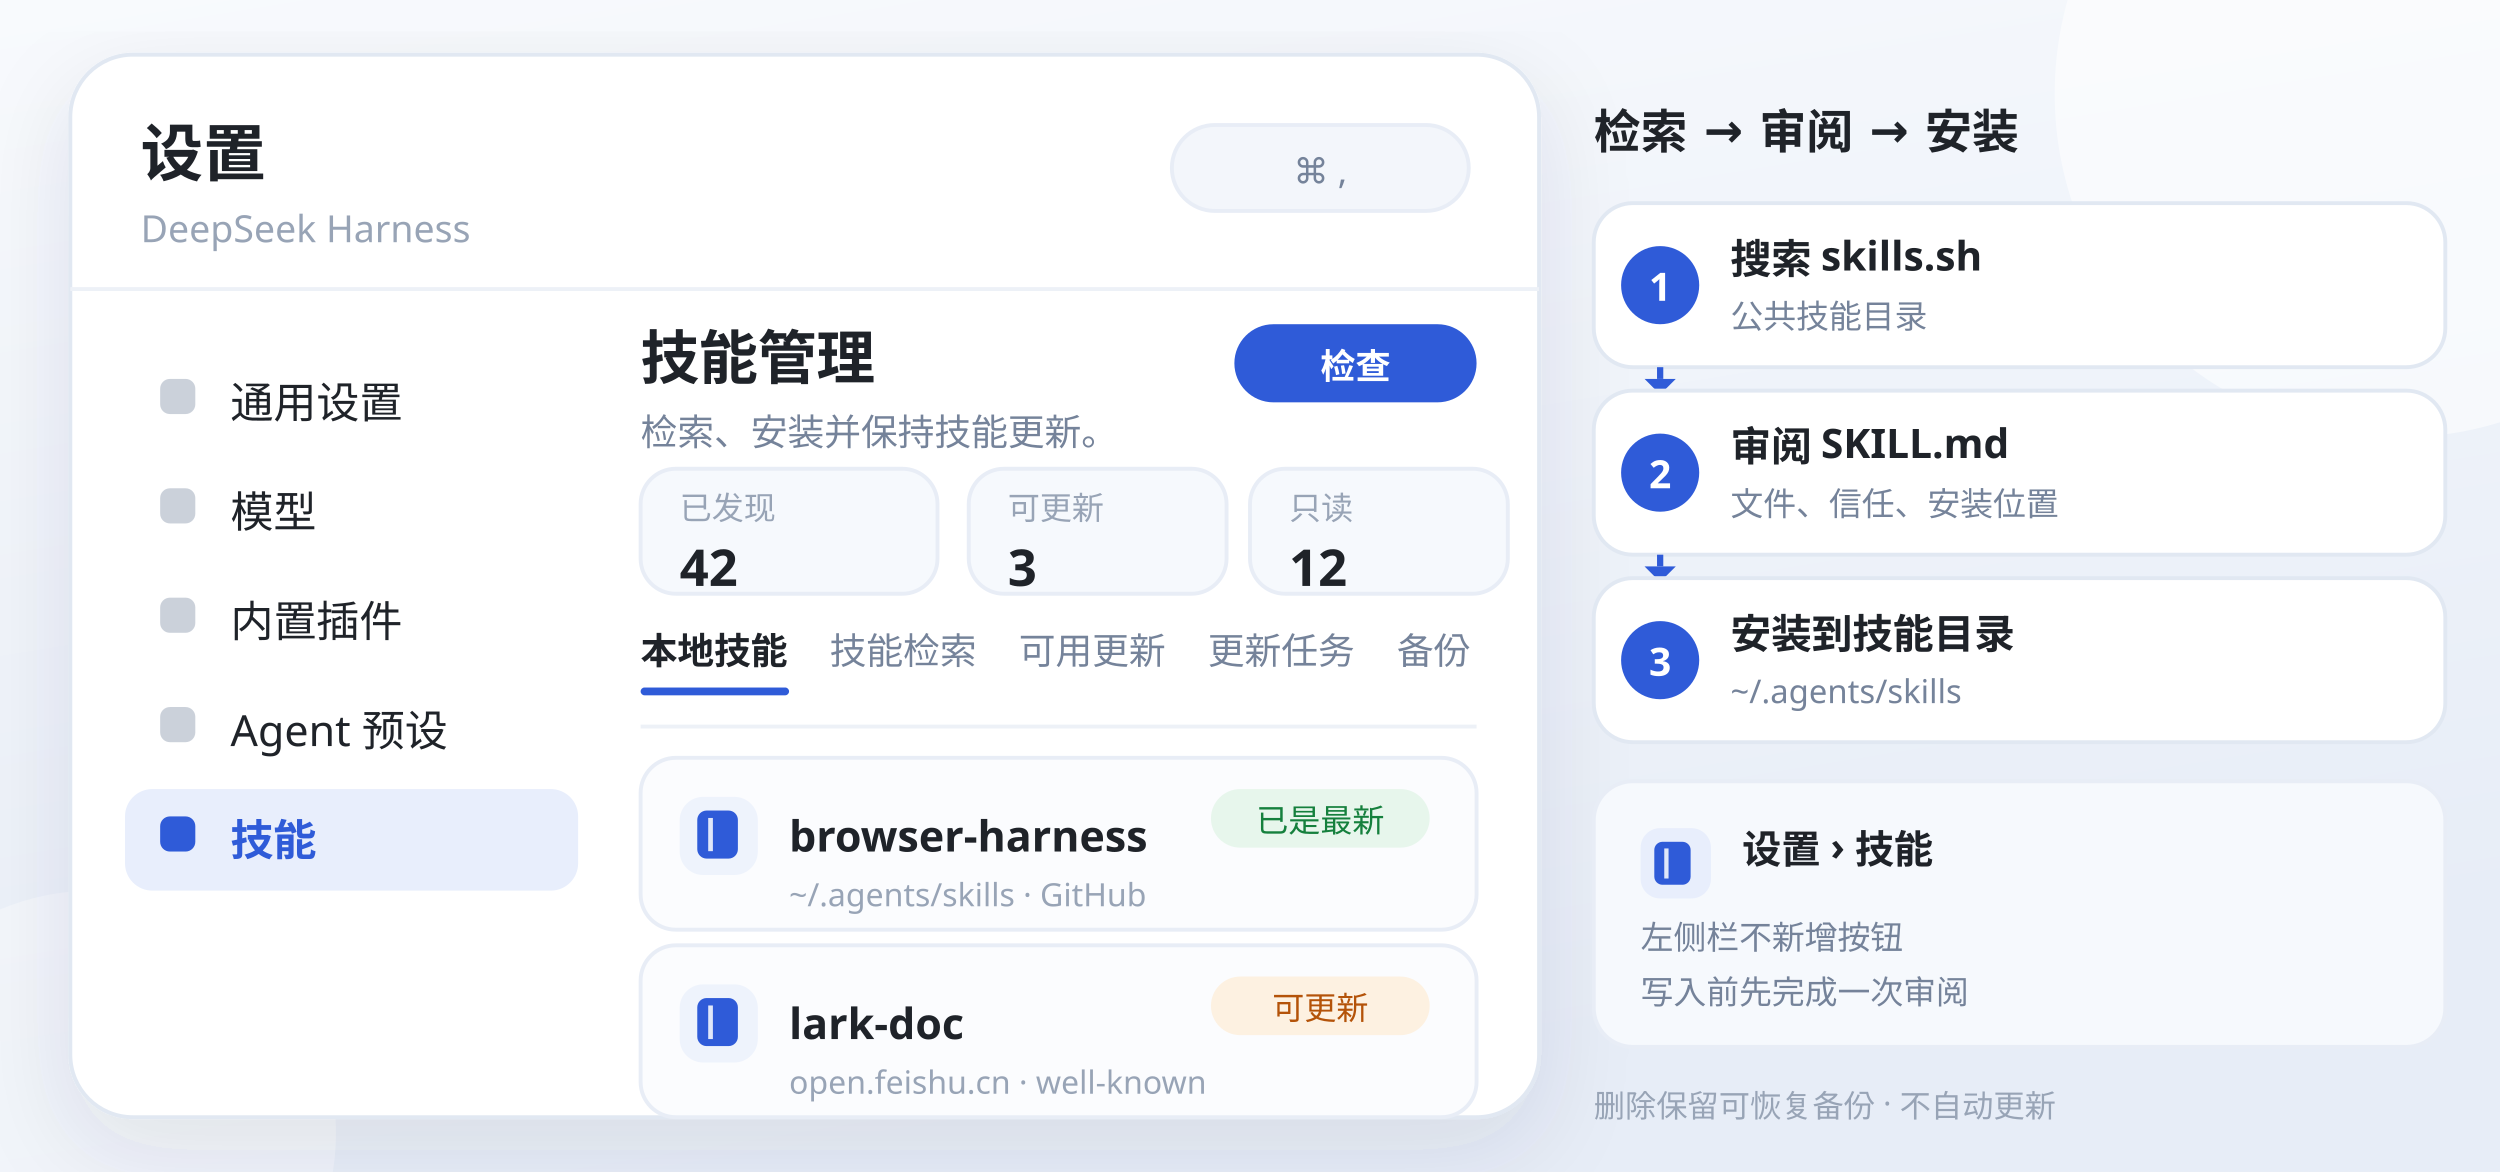
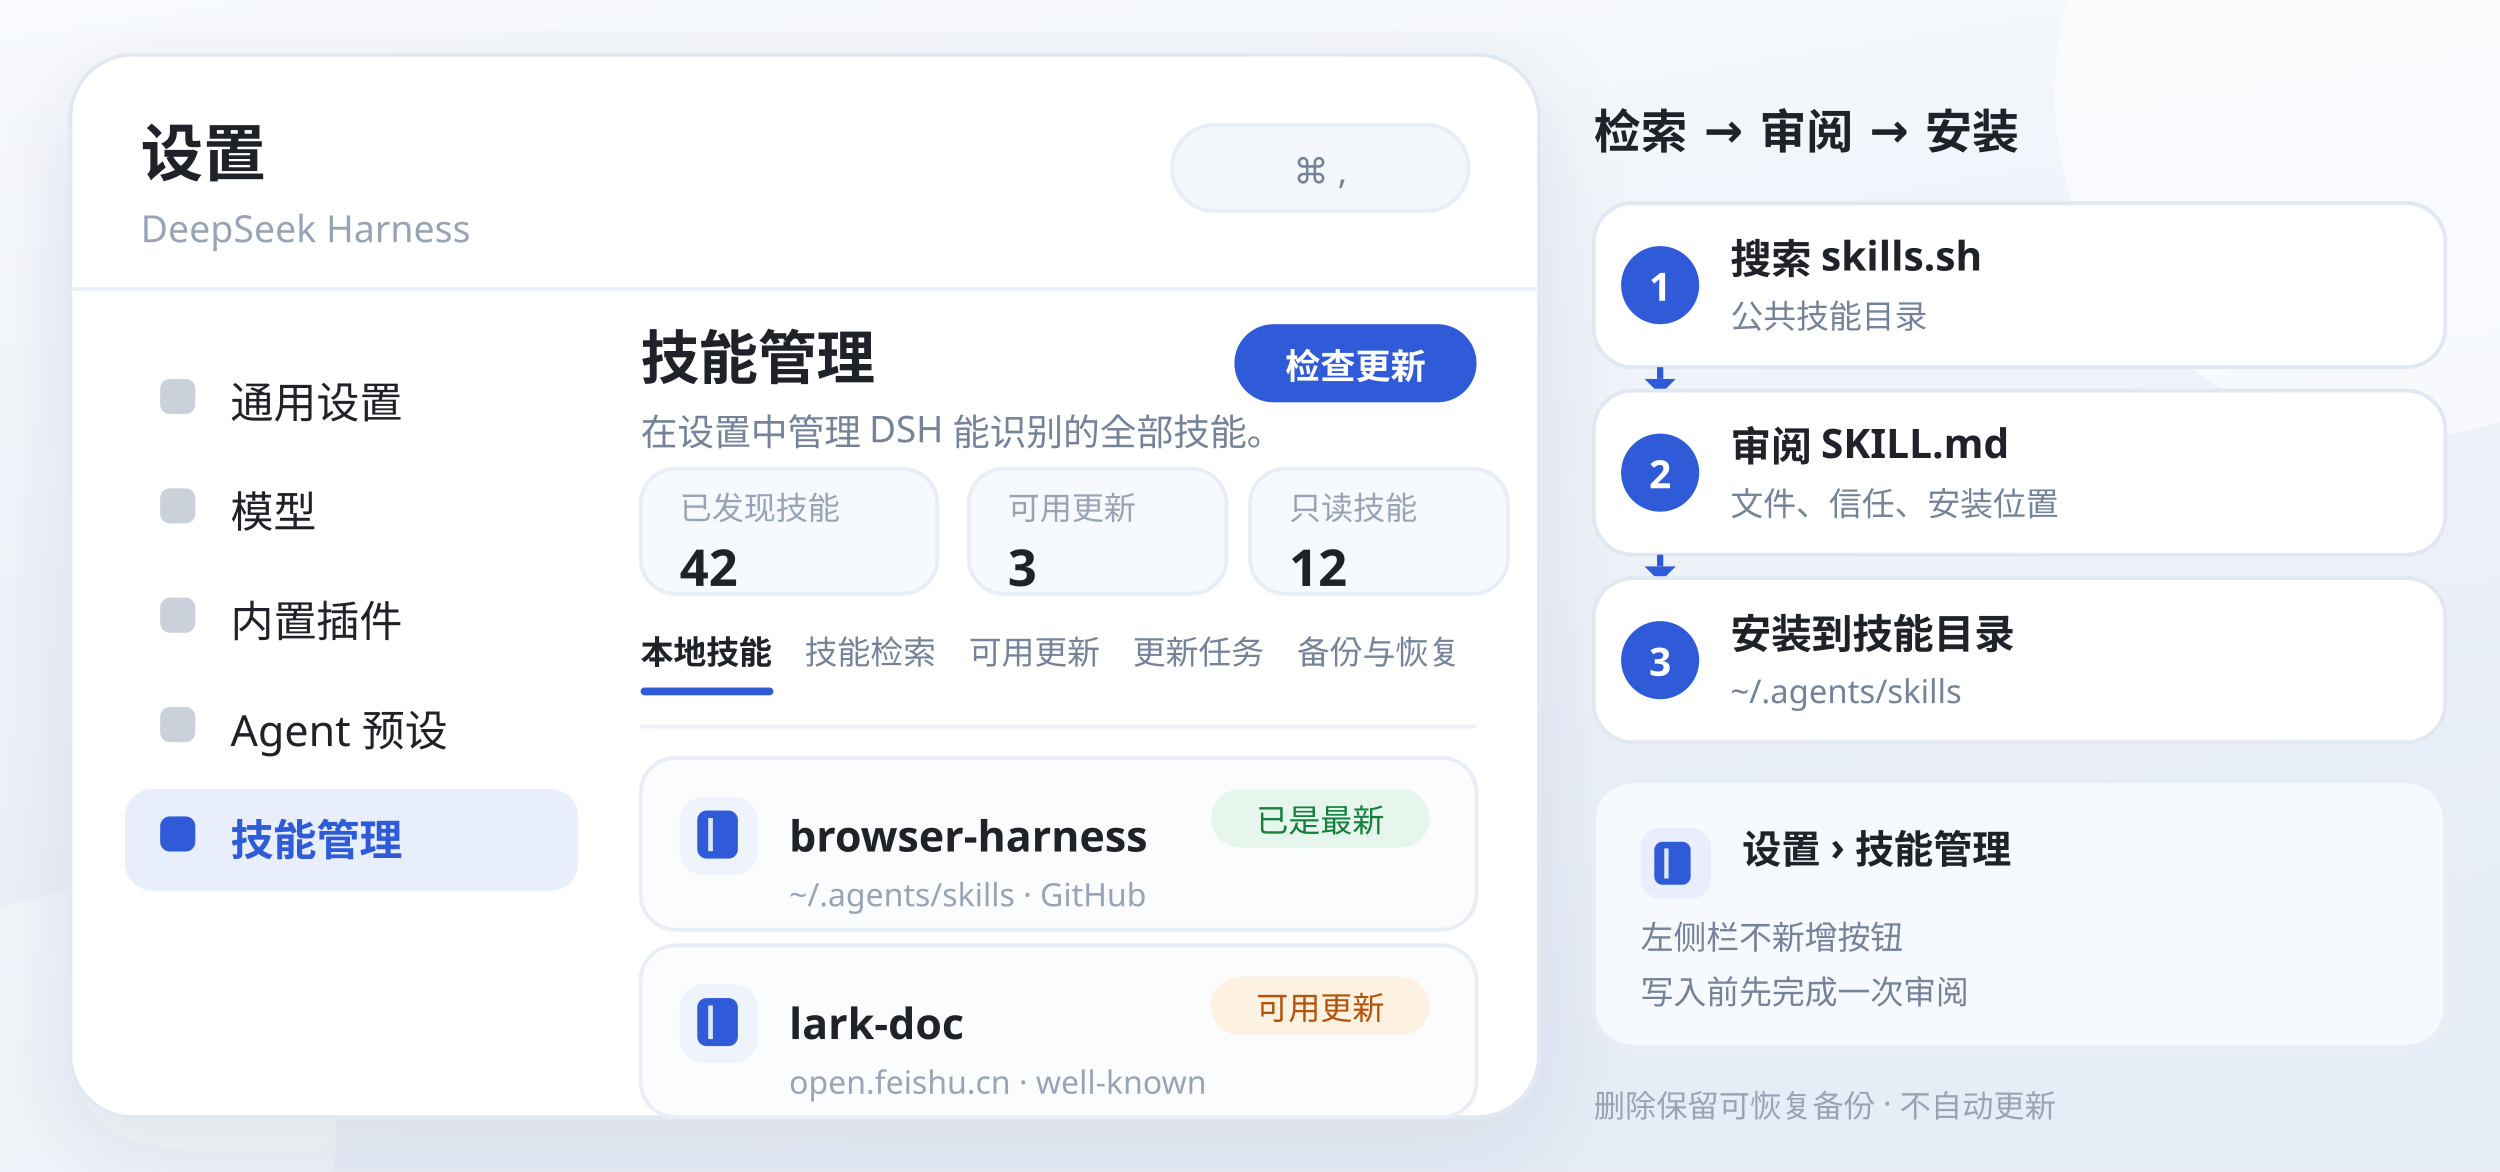
<svg xmlns="http://www.w3.org/2000/svg" width="640" height="300" viewBox="0 0 640 300" font-family="Noto Sans SC, Noto Sans, sans-serif">
  <defs>
    <linearGradient id="bg" x1="0" y1="0" x2="0.35" y2="1">
      <stop offset="0" stop-color="#F8FAFD" />
      <stop offset="1" stop-color="#E7EDF7" />
    </linearGradient>
    <filter id="soft" x="-15%" y="-15%" width="132%" height="142%">
      <feDropShadow dx="0" dy="8" stdDeviation="12" flood-color="#2B3A55" flood-opacity="0.10" />
    </filter>
  </defs>
  <rect x="0" y="0" width="640" height="300" fill="url(#bg)" />
  <circle cx="614" cy="24" r="88" fill="#FFFFFF" opacity="0.55" />
  <circle cx="24" cy="290" r="62" fill="#FFFFFF" opacity="0.35" />
  <g filter="url(#soft)">
    <rect x="18" y="14" width="376" height="272" rx="16" fill="#FFFFFF" stroke="#E1E8F2" />
  </g>
  <text x="36" y="45" font-size="16" font-weight="700" fill="#1F2329">设置</text>
  <text x="36" y="62" font-size="9.6" fill="#98A4B6">DeepSeek Harness</text>
  <rect x="300" y="32" width="76" height="22" rx="11" fill="#F3F6FB" stroke="#E8EDF6" />
  <text x="338" y="47" font-size="9" fill="#75839A" text-anchor="middle">⌘ ,</text>
  <line x1="18" y1="74" x2="394" y2="74" stroke="#EDF1F7" />
  <rect x="41" y="97" width="9" height="9" rx="2.5" fill="#98A4B6" opacity="0.5" />
  <text x="59" y="107" font-size="11" fill="#1F2329">通用设置</text>
  <rect x="41" y="125" width="9" height="9" rx="2.5" fill="#98A4B6" opacity="0.5" />
  <text x="59" y="135" font-size="11" fill="#1F2329">模型</text>
  <rect x="41" y="153" width="9" height="9" rx="2.5" fill="#98A4B6" opacity="0.5" />
  <text x="59" y="163" font-size="11" fill="#1F2329">内置插件</text>
  <rect x="41" y="181" width="9" height="9" rx="2.5" fill="#98A4B6" opacity="0.5" />
  <text x="59" y="191" font-size="11" fill="#1F2329">Agent 预设</text>
  <rect x="32" y="202" width="116" height="26" rx="7" fill="#E8EEFC" />
  <rect x="41" y="209" width="9" height="9" rx="2.5" fill="#2F5BD8" opacity="1" />
-   <text x="59" y="219" font-size="11" font-weight="600" fill="#2F5BD8">技能</text>
+   <text x="59" y="219" font-size="11" font-weight="600" fill="#2F5BD8">技能管理</text>
  <text x="164" y="97" font-size="15" font-weight="700" fill="#1F2329">技能管理</text>
  <rect x="316" y="83" width="62" height="20" rx="10" fill="#2F5BD8" />
-   <text x="347" y="97" font-size="9" font-weight="600" fill="#FFFFFF" text-anchor="middle">检查</text>
-   <text x="164" y="114" font-size="9.4" fill="#75839A">检索、安装并保持技能更新。</text>
+   <text x="347" y="97" font-size="9" font-weight="600" fill="#FFFFFF" text-anchor="middle">检查更新</text>
+   <text x="164" y="114" font-size="9.4" fill="#75839A">在设置中管理 DSH 能识别的全部技能。</text>
  <rect x="164" y="120" width="76" height="32" rx="9" fill="#F6F9FD" stroke="#E8EDF6" />
-   <text x="174" y="133" font-size="8.2" fill="#98A4B6">已发现</text>
+   <text x="174" y="133" font-size="8.2" fill="#98A4B6">已发现技能</text>
  <text x="174" y="150" font-size="13" font-weight="700" fill="#1F2329">42</text>
  <rect x="248" y="120" width="66" height="32" rx="9" fill="#F6F9FD" stroke="#E8EDF6" />
-   <text x="258" y="133" font-size="8.2" fill="#98A4B6">可更新</text>
+   <text x="258" y="133" font-size="8.2" fill="#98A4B6">可用更新</text>
  <text x="258" y="150" font-size="13" font-weight="700" fill="#1F2329">3</text>
  <rect x="320" y="120" width="66" height="32" rx="9" fill="#F6F9FD" stroke="#E8EDF6" />
-   <text x="330" y="133" font-size="8.2" fill="#98A4B6">只读</text>
+   <text x="330" y="133" font-size="8.2" fill="#98A4B6">只读技能</text>
  <text x="330" y="150" font-size="13" font-weight="700" fill="#1F2329">12</text>
-   <text x="164" y="170" font-size="9.4" font-weight="700" fill="#1F2329">本地技能</text>
-   <rect x="164" y="176" width="38" height="2" rx="1" fill="#2F5BD8" />
-   <text x="212.4" y="170" font-size="9.4" fill="#75839A">技能检索</text>
-   <text x="260.8" y="170" font-size="9.4" fill="#75839A">可用更新</text>
-   <text x="309.2" y="170" font-size="9.4" fill="#75839A">更新任务</text>
-   <text x="357.6" y="170" font-size="9.4" fill="#75839A">备份</text>
+   <text x="164" y="170" font-size="8.4" font-weight="700" fill="#1F2329">本地技能</text>
+   <rect x="164" y="176" width="34" height="2" rx="1" fill="#2F5BD8" />
+   <text x="206" y="170" font-size="8.4" fill="#75839A">技能检索</text>
+   <text x="248" y="170" font-size="8.4" fill="#75839A">可用更新</text>
+   <text x="290" y="170" font-size="8.4" fill="#75839A">更新任务</text>
+   <text x="332" y="170" font-size="8.4" fill="#75839A">备份与恢复</text>
  <line x1="164" y1="186" x2="378" y2="186" stroke="#EDF1F7" />
  <rect x="164" y="194" width="214" height="44" rx="9" fill="#FBFCFE" stroke="#E8EDF6" />
  <rect x="174" y="204" width="20" height="20" rx="6" fill="#EEF3FC" />
  <rect x="178.5" y="207.5" width="10.4" height="12.3" rx="2.4" fill="#2F5BD8" />
  <line x1="181.9" y1="209.4" x2="181.9" y2="217.9" stroke="#FFFFFF" stroke-width="1.2" opacity="0.85" />
  <text x="202" y="218" font-size="11" font-weight="600" fill="#1F2329">browser-harness</text>
  <rect x="310" y="202" width="56" height="15" rx="7.5" fill="#E7F6EC" />
  <text x="338.0" y="213" font-size="8.2" fill="#15803D" text-anchor="middle">已是最新</text>
  <text x="202" y="232" font-size="8.2" fill="#98A4B6">~/.agents/skills  ·  GitHub</text>
  <rect x="164" y="242" width="214" height="44" rx="9" fill="#FBFCFE" stroke="#E8EDF6" />
  <rect x="174" y="252" width="20" height="20" rx="6" fill="#EEF3FC" />
  <rect x="178.5" y="255.5" width="10.4" height="12.3" rx="2.4" fill="#2F5BD8" />
  <line x1="181.9" y1="257.4" x2="181.9" y2="266.0" stroke="#FFFFFF" stroke-width="1.2" opacity="0.85" />
  <text x="202" y="266" font-size="11" font-weight="600" fill="#1F2329">lark-doc</text>
  <rect x="310" y="250" width="56" height="15" rx="7.5" fill="#FDF1E1" />
-   <text x="338.0" y="261" font-size="8.2" fill="#B45309" text-anchor="middle">可更新</text>
+   <text x="338.0" y="261" font-size="8.2" fill="#B45309" text-anchor="middle">可用更新</text>
  <text x="202" y="280" font-size="8.2" fill="#98A4B6">open.feishu.cn  ·  well-known</text>
  <text x="408" y="38" font-size="12" font-weight="700" fill="#1F2329">检索 → 审阅 → 安装</text>
  <rect x="408" y="52" width="218" height="42" rx="10" fill="#FFFFFF" stroke="#E1E8F2" />
  <circle cx="425" cy="73" r="10" fill="#2F5BD8" />
  <text x="425" y="77" font-size="10" font-weight="700" fill="#FFFFFF" text-anchor="middle">1</text>
  <text x="443" y="70" font-size="10.4" font-weight="600" fill="#1F2329">搜索 skills.sh</text>
  <text x="443" y="84" font-size="8.4" fill="#75839A">公共技能目录</text>
  <line x1="425" y1="94" x2="425" y2="97" stroke="#2F5BD8" stroke-width="1.6" />
  <polygon points="421,97 429,97 425,101" fill="#2F5BD8" />
  <rect x="408" y="100" width="218" height="42" rx="10" fill="#FFFFFF" stroke="#E1E8F2" />
  <circle cx="425" cy="121" r="10" fill="#2F5BD8" />
  <text x="425" y="125" font-size="10" font-weight="700" fill="#FFFFFF" text-anchor="middle">2</text>
  <text x="443" y="118" font-size="10.4" font-weight="600" fill="#1F2329">审阅 SKILL.md</text>
  <text x="443" y="132" font-size="8.4" fill="#75839A">文件、信任、安装位置</text>
  <line x1="425" y1="142" x2="425" y2="145" stroke="#2F5BD8" stroke-width="1.6" />
  <polygon points="421,145 429,145 425,149" fill="#2F5BD8" />
  <rect x="408" y="148" width="218" height="42" rx="10" fill="#FFFFFF" stroke="#E1E8F2" />
  <circle cx="425" cy="169" r="10" fill="#2F5BD8" />
  <text x="425" y="173" font-size="10" font-weight="700" fill="#FFFFFF" text-anchor="middle">3</text>
  <text x="443" y="166" font-size="10.4" font-weight="600" fill="#1F2329">安装到技能目录</text>
  <text x="443" y="180" font-size="8.4" fill="#75839A">~/.agents/skills</text>
  <rect x="408" y="200" width="218" height="68" rx="10" fill="#F6F9FD" stroke="#E8EDF6" />
  <rect x="420" y="212" width="18" height="18" rx="5" fill="#E8EEFC" />
  <rect x="423.5" y="215.5" width="9.3" height="11.0" rx="2.1" fill="#2F5BD8" />
  <line x1="426.6" y1="217.2" x2="426.6" y2="224.9" stroke="#FFFFFF" stroke-width="1.1" opacity="0.85" />
-   <text x="446" y="221" font-size="10" font-weight="600" fill="#1F2329">设置 › 技能</text>
+   <text x="446" y="221" font-size="10" font-weight="600" fill="#1F2329">设置 › 技能管理</text>
  <text x="420" y="243" font-size="8.4" fill="#75839A">左侧栏不新增按钮</text>
  <text x="420" y="257" font-size="8.4" fill="#75839A">写入前先完成一次审阅</text>
  <text x="408" y="286" font-size="8" fill="#98A4B6">删除保留可恢复备份  ·  不自动更新</text>
</svg>
